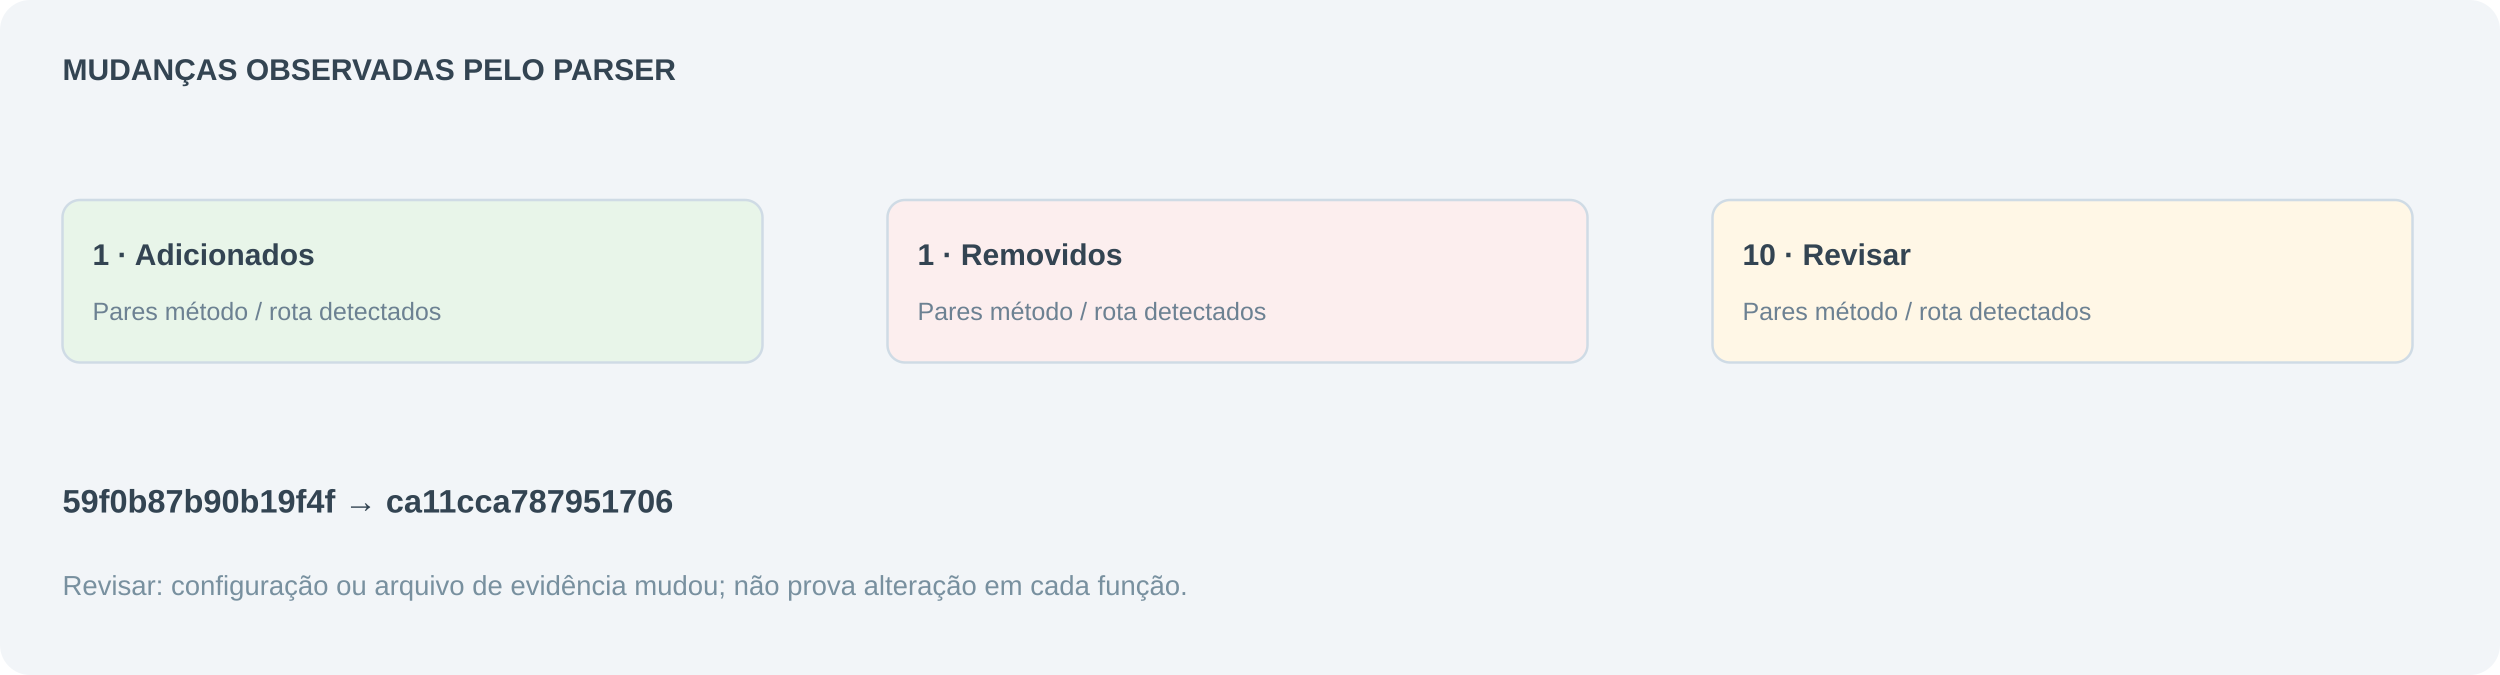
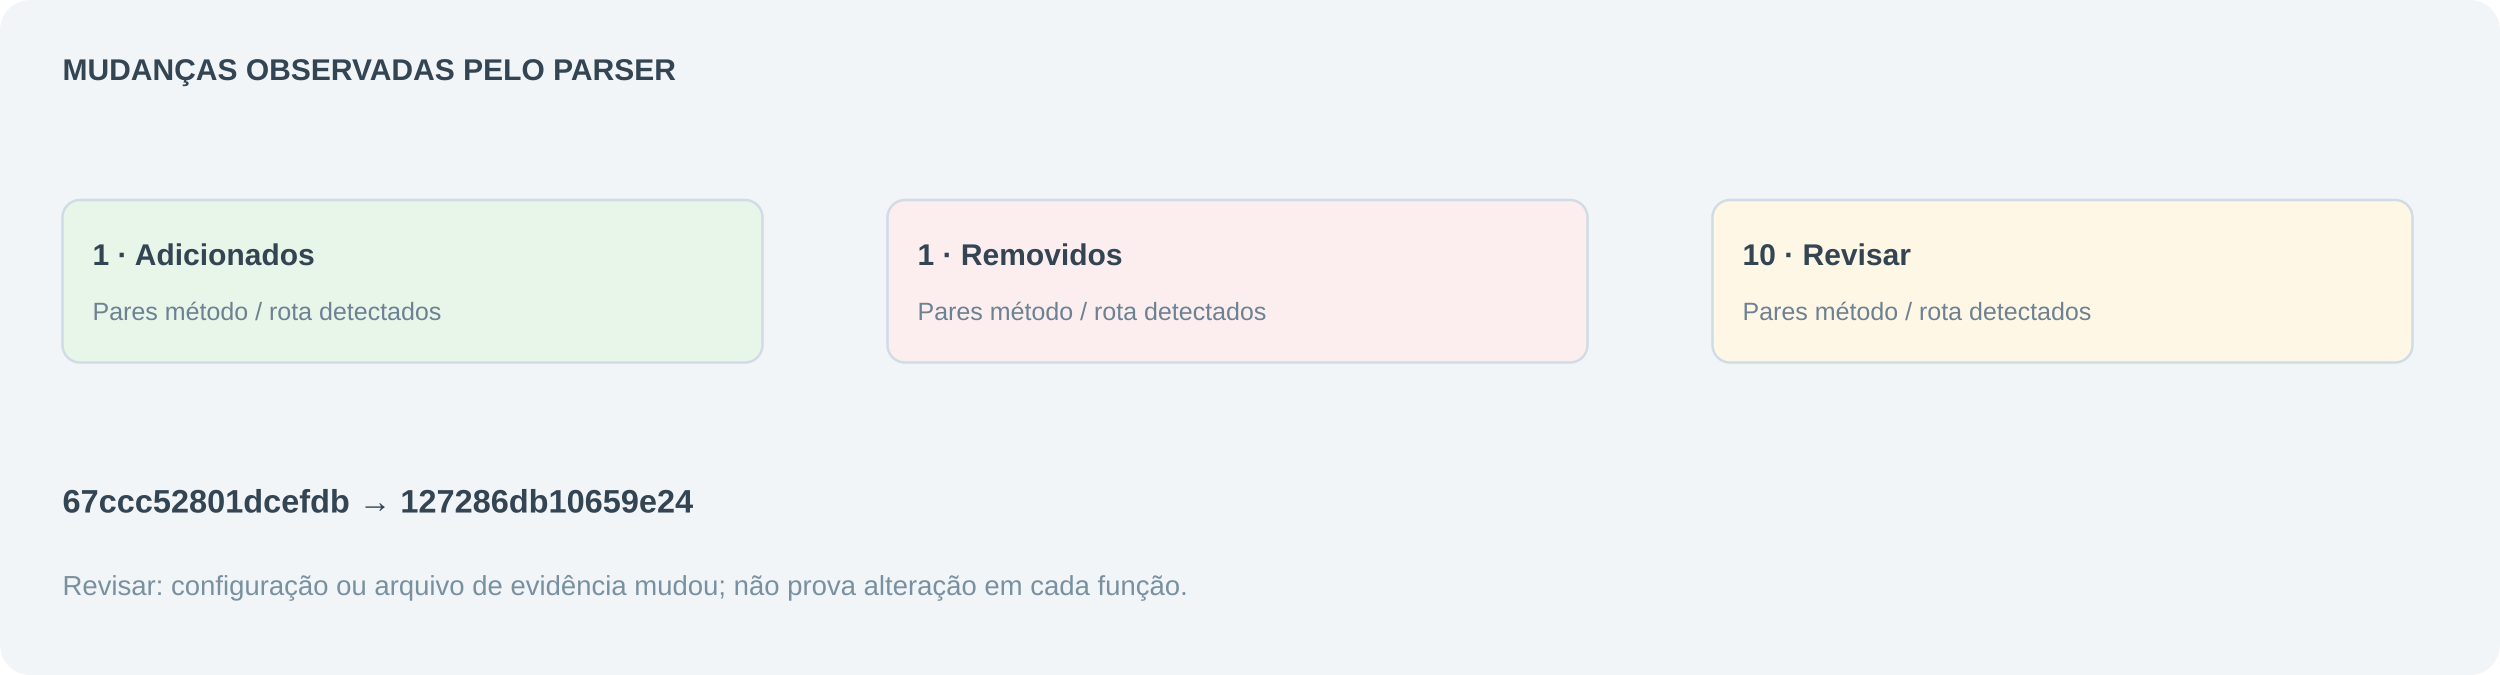
<svg xmlns="http://www.w3.org/2000/svg" viewBox="0 0 1000 270" role="img" aria-label="Comparação de snapshots">
  <defs>
    <marker id="arrow-3ce697b6" markerWidth="8" markerHeight="8" refX="7" refY="4" orient="auto">
      <path d="M0 0 L8 4 L0 8 Z" fill="#4285f4" />
    </marker>
  </defs>
  <rect width="1000" height="270" rx="12" fill="#f2f5f8" />
  <text x="25" y="32" font-family="Segoe UI,Arial,sans-serif" font-size="12" fill="#334452" font-weight="600">MUDANÇAS OBSERVADAS PELO PARSER</text>
  <g>
    <rect x="25" y="80" width="280" height="65" rx="7" fill="#e8f5e9" stroke="#cfdbe5" />
    <text x="37" y="106" font-family="Segoe UI,Arial,sans-serif" font-size="12" fill="#334452" font-weight="600">1 · Adicionados</text>
    <text x="37" y="128" font-family="Segoe UI,Arial,sans-serif" font-size="10" fill="#6c8192" font-weight="400">Pares método / rota detectados</text>
  </g>
  <g>
    <rect x="355" y="80" width="280" height="65" rx="7" fill="#fceeee" stroke="#cfdbe5" />
    <text x="367" y="106" font-family="Segoe UI,Arial,sans-serif" font-size="12" fill="#334452" font-weight="600">1 · Removidos</text>
    <text x="367" y="128" font-family="Segoe UI,Arial,sans-serif" font-size="10" fill="#6c8192" font-weight="400">Pares método / rota detectados</text>
  </g>
  <g>
    <rect x="685" y="80" width="280" height="65" rx="7" fill="#fff7e6" stroke="#cfdbe5" />
    <text x="697" y="106" font-family="Segoe UI,Arial,sans-serif" font-size="12" fill="#334452" font-weight="600">10 · Revisar</text>
    <text x="697" y="128" font-family="Segoe UI,Arial,sans-serif" font-size="10" fill="#6c8192" font-weight="400">Pares método / rota detectados</text>
  </g>
-   <text x="25" y="205" font-family="Segoe UI,Arial,sans-serif" font-size="13" fill="#334452" font-weight="600">59f0b87b90b19f4f → ca11cca787951706</text>
+   <text x="25" y="205" font-family="Segoe UI,Arial,sans-serif" font-size="13" fill="#334452" font-weight="600">67ccc52801dcefdb → 127286db10659e24</text>
  <text x="25" y="238" font-family="Segoe UI,Arial,sans-serif" font-size="11" fill="#78909f" font-weight="400">Revisar: configuração ou arquivo de evidência mudou; não prova alteração em cada função.</text>
</svg>
